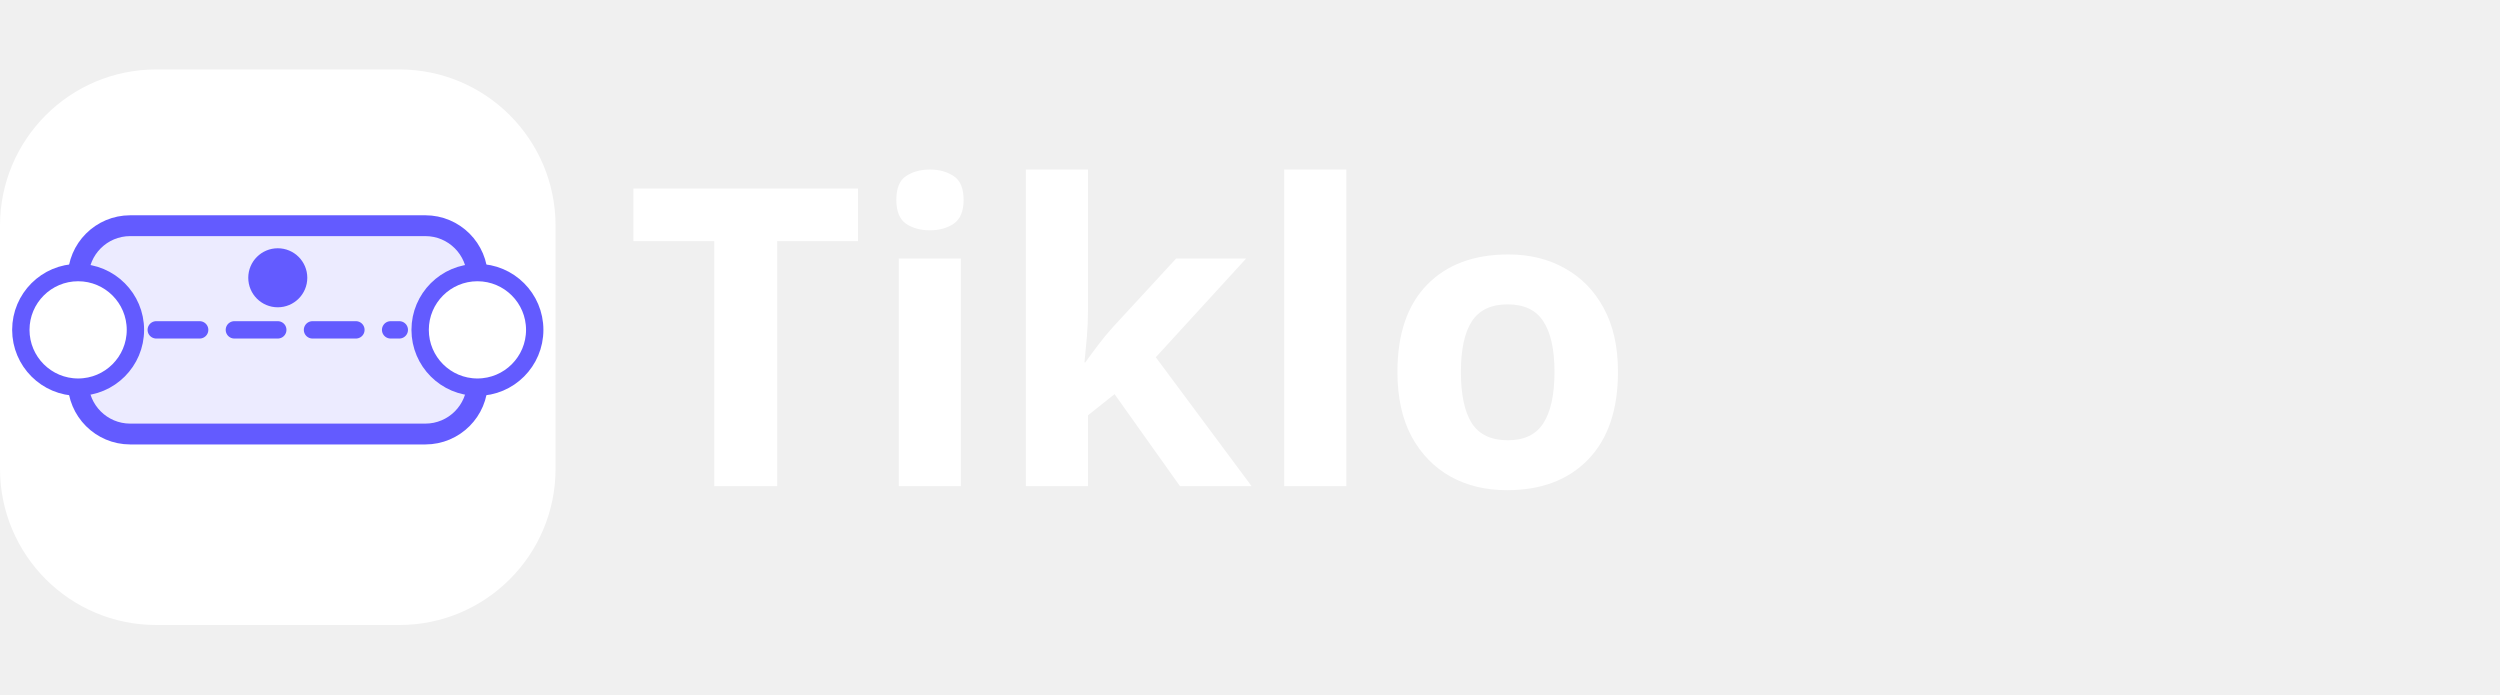
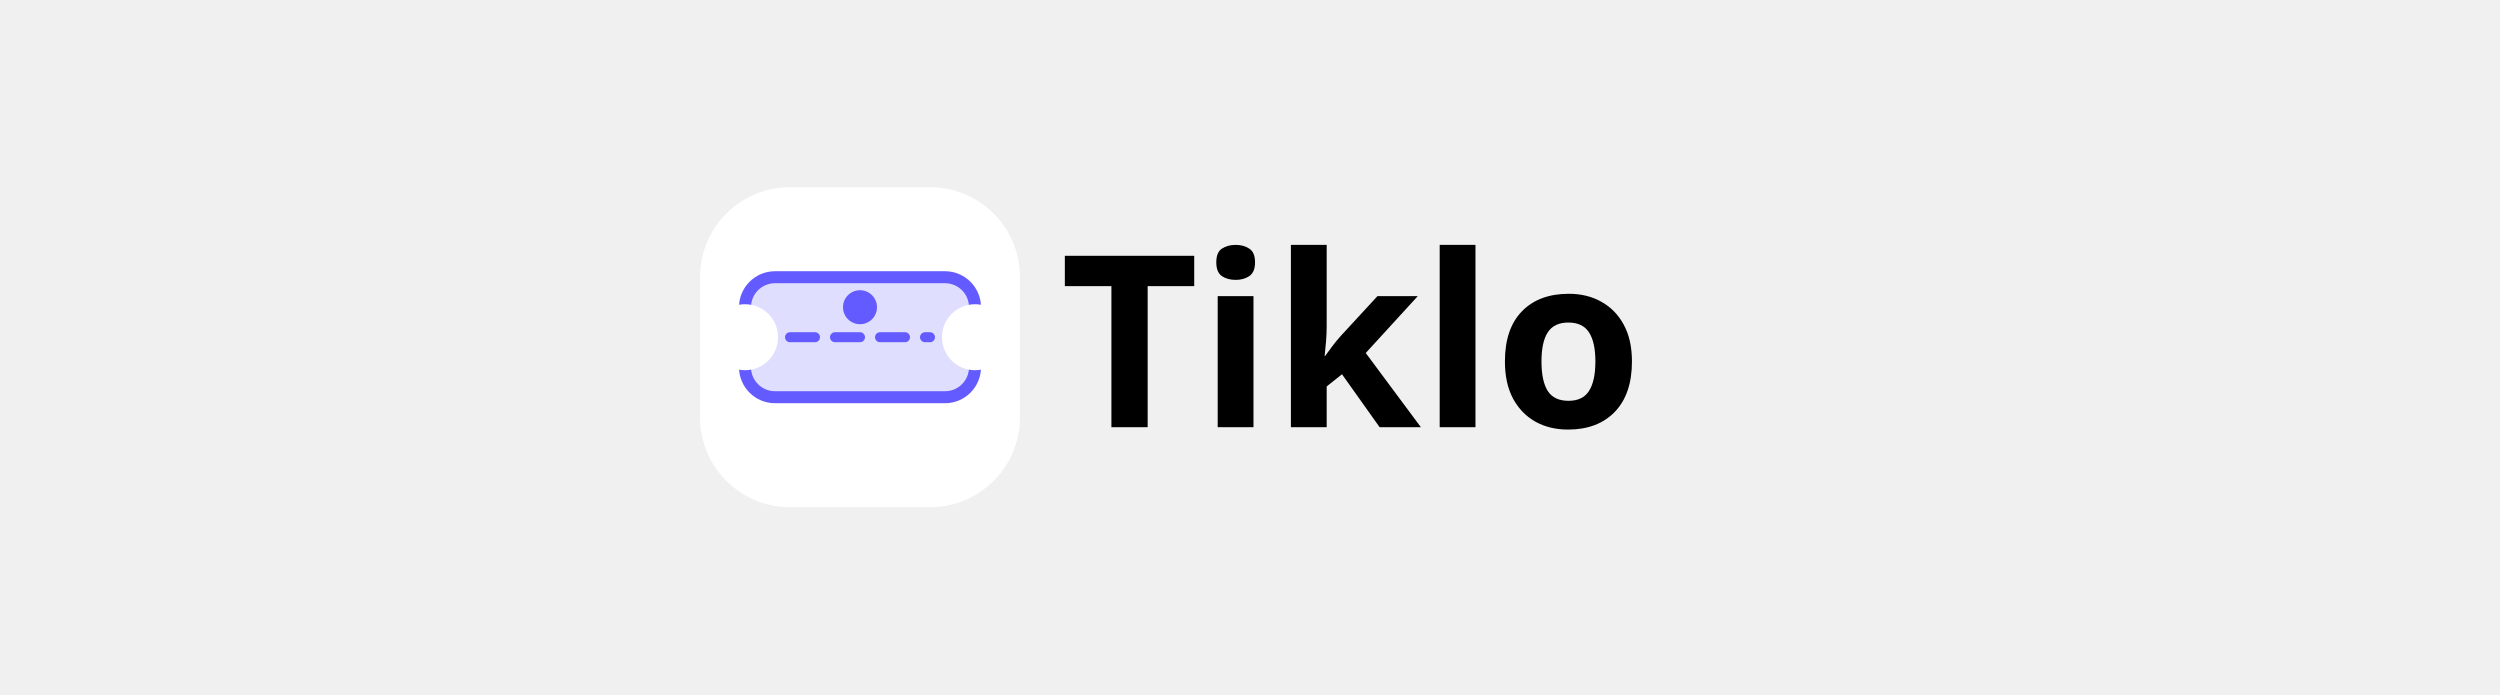
- <svg xmlns="http://www.w3.org/2000/svg" viewBox="0 0 144 40" width="720" height="200">
-   <rect x="0" y="4" width="32" height="32" rx="9" fill="white" />
-   <rect x="4.5" y="13" width="23" height="12" rx="3" fill="#635BFF" fill-opacity="0.12" />
-   <rect x="4.5" y="13" width="23" height="12" rx="3" stroke="#635BFF" stroke-width="1.2" fill="none" />
-   <circle cx="4.5" cy="19" r="3.3" fill="white" stroke="#635BFF" stroke-width="1" />
-   <circle cx="27.5" cy="19" r="3.3" fill="white" stroke="#635BFF" stroke-width="1" />
-   <line x1="9" y1="19" x2="23" y2="19" stroke="#635BFF" stroke-width="1" stroke-dasharray="2.5 2" stroke-linecap="round" />
-   <circle cx="16" cy="16" r="1.7" fill="#635BFF" />
-   <text x="36" y="28" font-family="system-ui,sans-serif" font-weight="700" font-size="24" fill="#ffffff">Tiklo</text>
+ <svg xmlns="http://www.w3.org/2000/svg" viewBox="0 0 250 40" width="1440" height="400">
+   <rect x="70" y="4" width="32" height="32" rx="9" fill="white" />
+   <rect x="74.5" y="13" width="23" height="12" rx="3" fill="#635BFF" fill-opacity="0.2" />
+   <rect x="74.5" y="13" width="23" height="12" rx="3" stroke="#635BFF" stroke-width="1.2" fill="none" />
+   <circle cx="74.5" cy="19" r="3.3" fill="white" />
+   <circle cx="97.5" cy="19" r="3.3" fill="white" />
+   <line x1="79" y1="19" x2="93" y2="19" stroke="#635BFF" stroke-width="1" stroke-dasharray="2.5 2" stroke-linecap="round" />
+   <circle cx="86" cy="16" r="1.7" fill="#635BFF" />
+   <text x="106" y="28" font-family="system-ui,sans-serif" font-weight="700" font-size="24" xml:space="preserve">Tiklo</text>
</svg>
